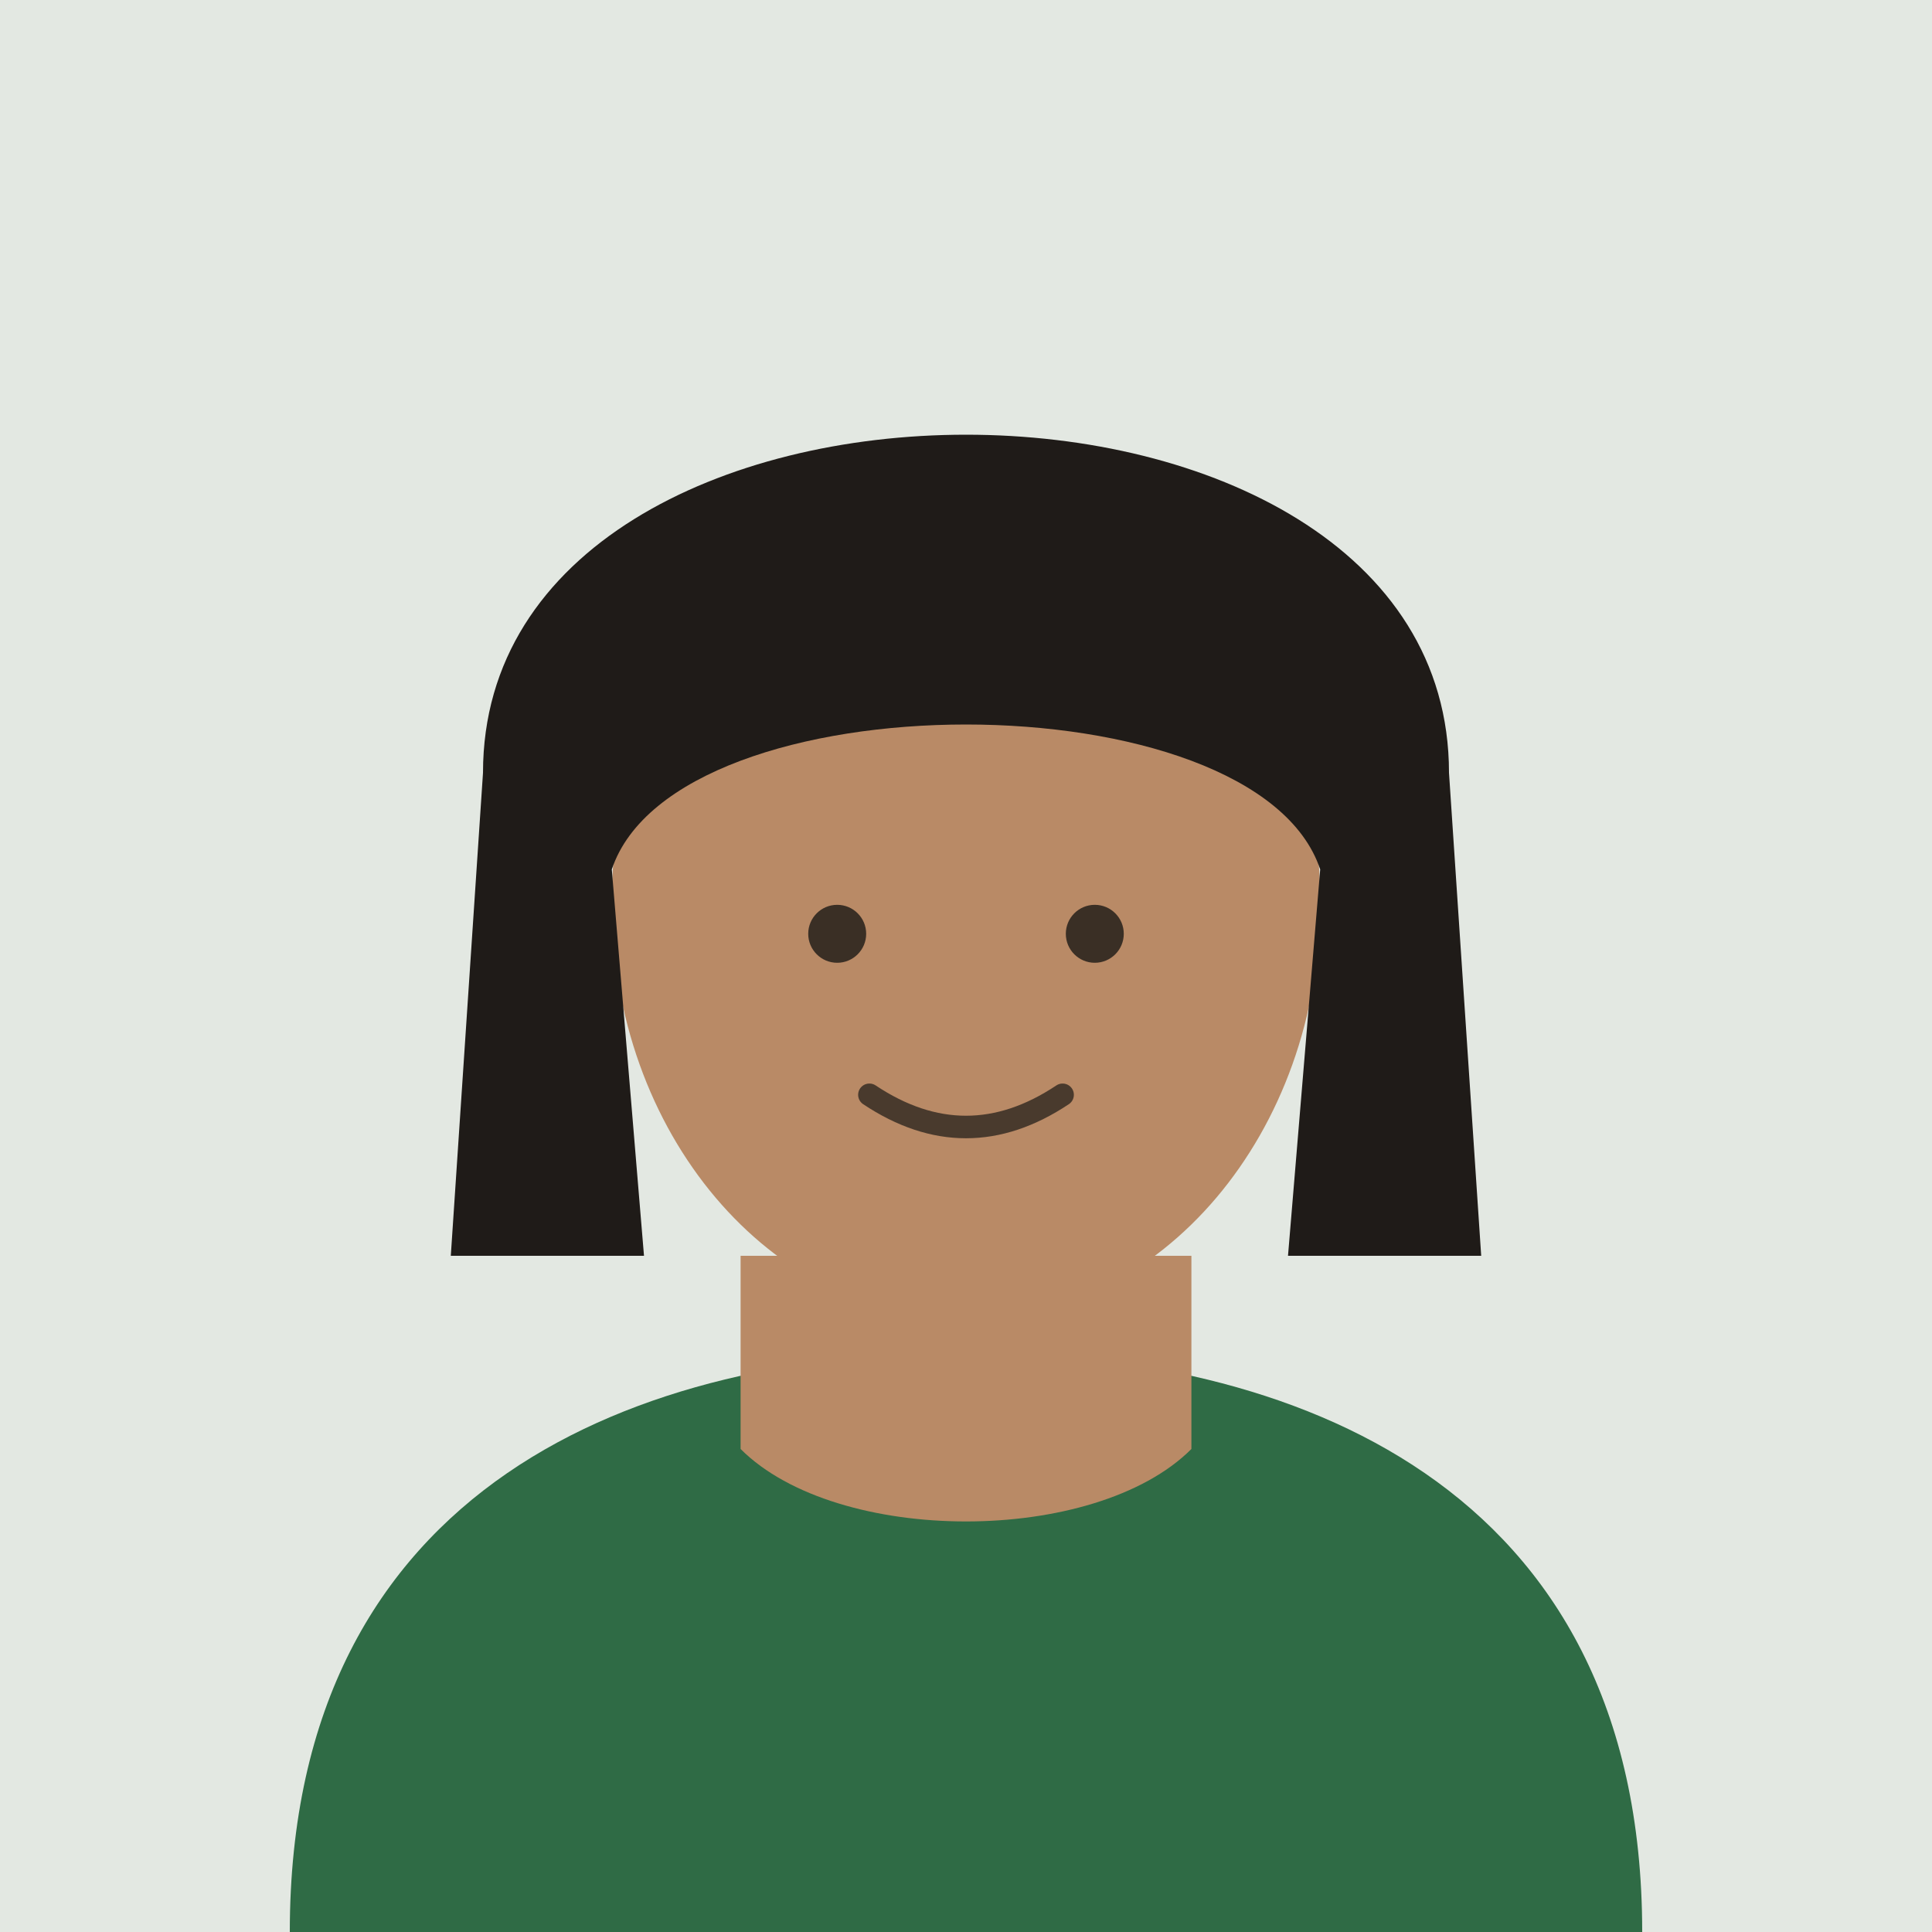
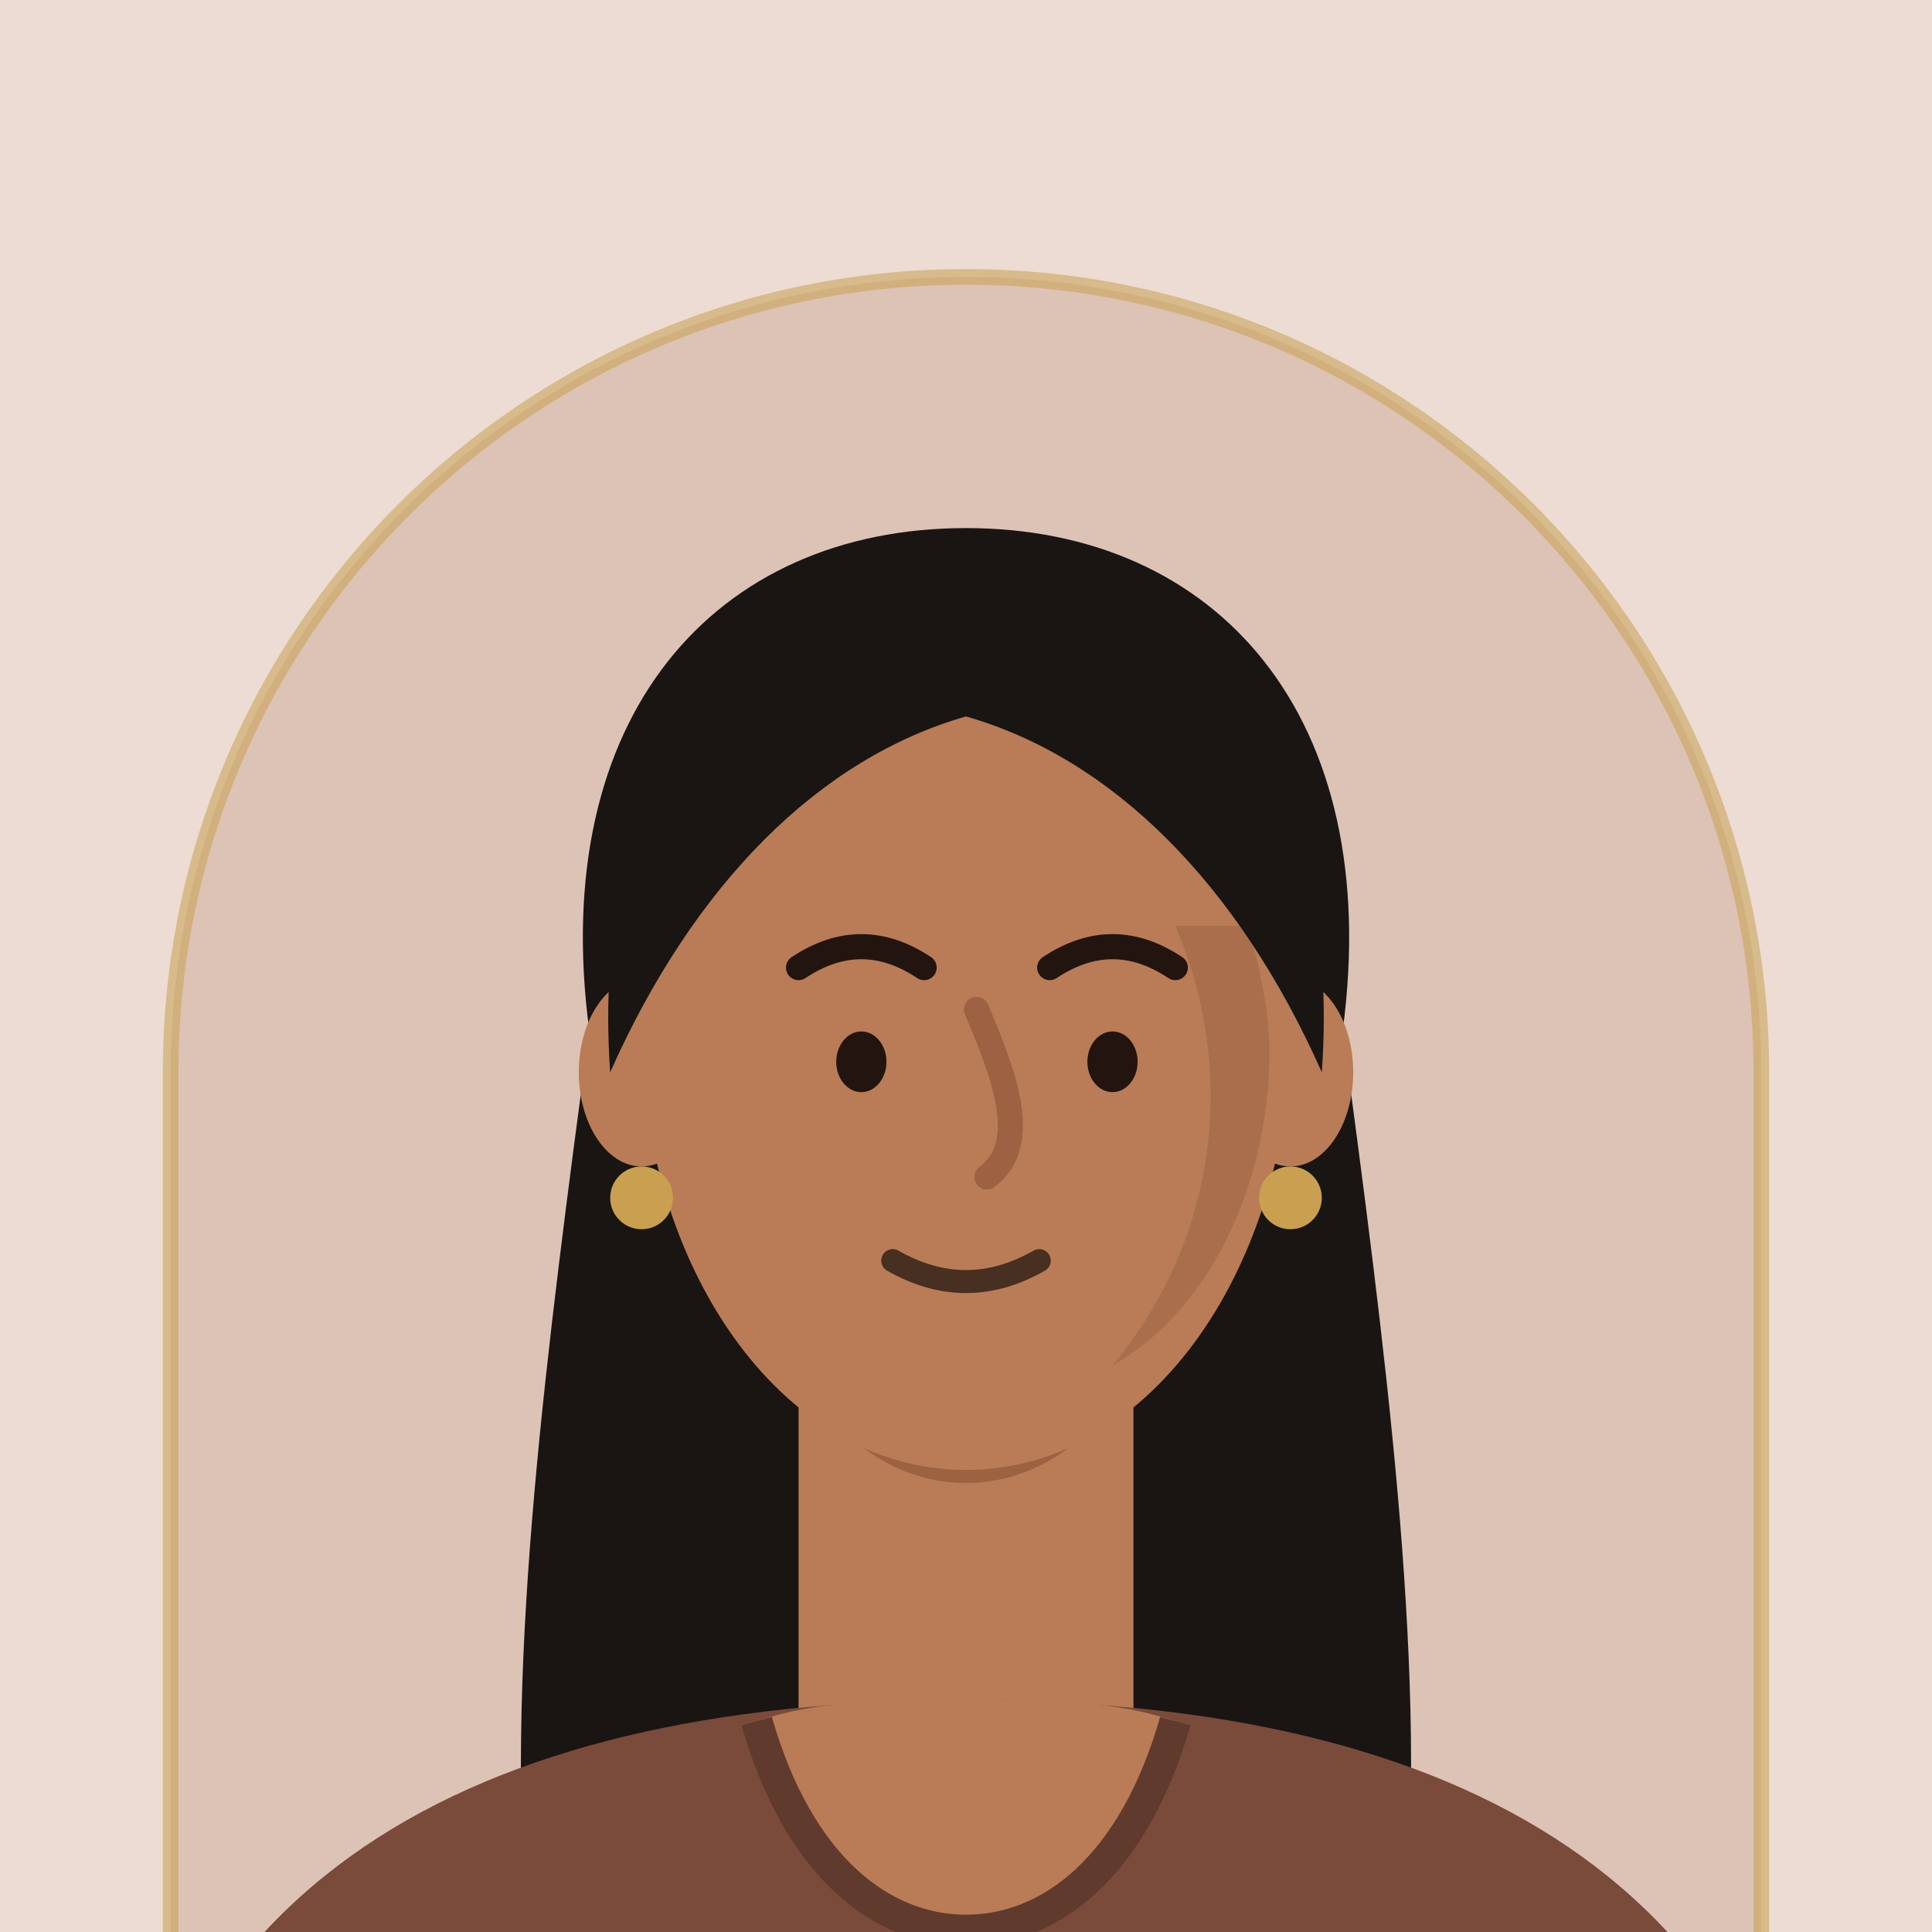
- <svg xmlns="http://www.w3.org/2000/svg" viewBox="0 0 120 120" width="240" height="240">
-   <rect width="120" height="120" fill="#e3e8e2" />
-   <path d="M18 120 C18 92 40 84 60 84 C80 84 102 92 102 120 Z" fill="#2f6b45" />
-   <path d="M46 78 L46 90 C52 96 68 96 74 90 L74 78 Z" fill="#b98a66" />
-   <ellipse cx="60" cy="56" rx="22" ry="26" fill="#b98a66" />
-   <path d="M30 48 C30 20 90 20 90 48 L92 78 L80 78 L82 54 C78 42 42 42 38 54 L40 78 L28 78 Z" fill="#1f1b18" />
-   <circle cx="52" cy="58" r="1.8" fill="#1a1815" opacity="0.8" />
-   <circle cx="68" cy="58" r="1.8" fill="#1a1815" opacity="0.8" />
-   <path d="M54 68 Q60 72 66 68" stroke="#1a1815" stroke-width="1.4" fill="none" stroke-linecap="round" opacity="0.7" />
+ <svg xmlns="http://www.w3.org/2000/svg" viewBox="0 0 240 240" width="240" height="240">
+   <rect width="240" height="240" fill="#ecdcd3" />
+   <g transform="translate(120 128) scale(1.3) translate(-120 -118)">
+     <path d="M44 240V122a76 76 0 0 1 152 0V240Z" fill="#ddc3b6" />
+     <path d="M44 240V122a76 76 0 0 1 152 0V240" fill="none" stroke="#c9a050" stroke-width="1.5" opacity=".55" />
+     <path d="M84 118c-4-30 12-48 36-48s40 18 36 48c4 30 8 60 6 84-14 8-30 6-38-2v-50h-8v50c-8 8-24 10-38 2-2-24 2-54 6-84Z" fill="#191513" />
+     <path d="M104 146v40c8 9 24 9 32 0v-40Z" fill="#b97c56" />
+     <path d="M104 150c7 15 25 15 32 0v-4h-32Z" fill="#9c6241" />
+     <path d="M38 240c4-40 34-58 82-58s78 18 82 58Z" fill="#7a4a3a" />
+     <path d="M100 184c4 14 12 20 20 20s16-6 20-20c-6-2-12-2-20-2s-14 0-20 2Z" fill="#b97c56" />
+     <path d="M100 184c4 14 12 20 20 20s16-6 20-20" fill="none" stroke="#5f3a2d" stroke-width="3" />
+     <ellipse cx="89" cy="122" rx="6" ry="9" fill="#b97c56" />
+     <ellipse cx="151" cy="122" rx="6" ry="9" fill="#b97c56" />
+     <path d="M89 118c0 22 13 42 31 42s31-20 31-42c0-21-13-38-31-38s-31 17-31 38Z" fill="#b97c56" />
+     <path d="M140 108c6 14 4 30-6 42 9-5 15-17 15-30 0-4-1-8-2-12Z" fill="#9c6241" opacity=".55" />
+     <path d="M121 116c3 7 5 13 1 16" stroke="#9c6241" stroke-width="2.4" fill="none" stroke-linecap="round" />
+     <path d="M104 112q6-4 12 0M128 112q6-4 12 0" stroke="#22150f" stroke-width="2.4" fill="none" stroke-linecap="round" />
+     <ellipse cx="110" cy="121" rx="2.4" ry="2.9" fill="#22150f" />
+     <ellipse cx="134" cy="121" rx="2.4" ry="2.9" fill="#22150f" />
+     <path d="M113 140q7 4 14 0" stroke="#22150f" stroke-width="2.2" fill="none" stroke-linecap="round" opacity=".75" />
+     <circle cx="89" cy="134" r="3" fill="#c9a050" />
+     <circle cx="151" cy="134" r="3" fill="#c9a050" />
+     <path d="M86 122c-2-28 12-48 34-48s36 20 34 48c-8-18-20-30-34-34-14 4-26 16-34 34Z" fill="#191513" />
+   </g>
</svg>
